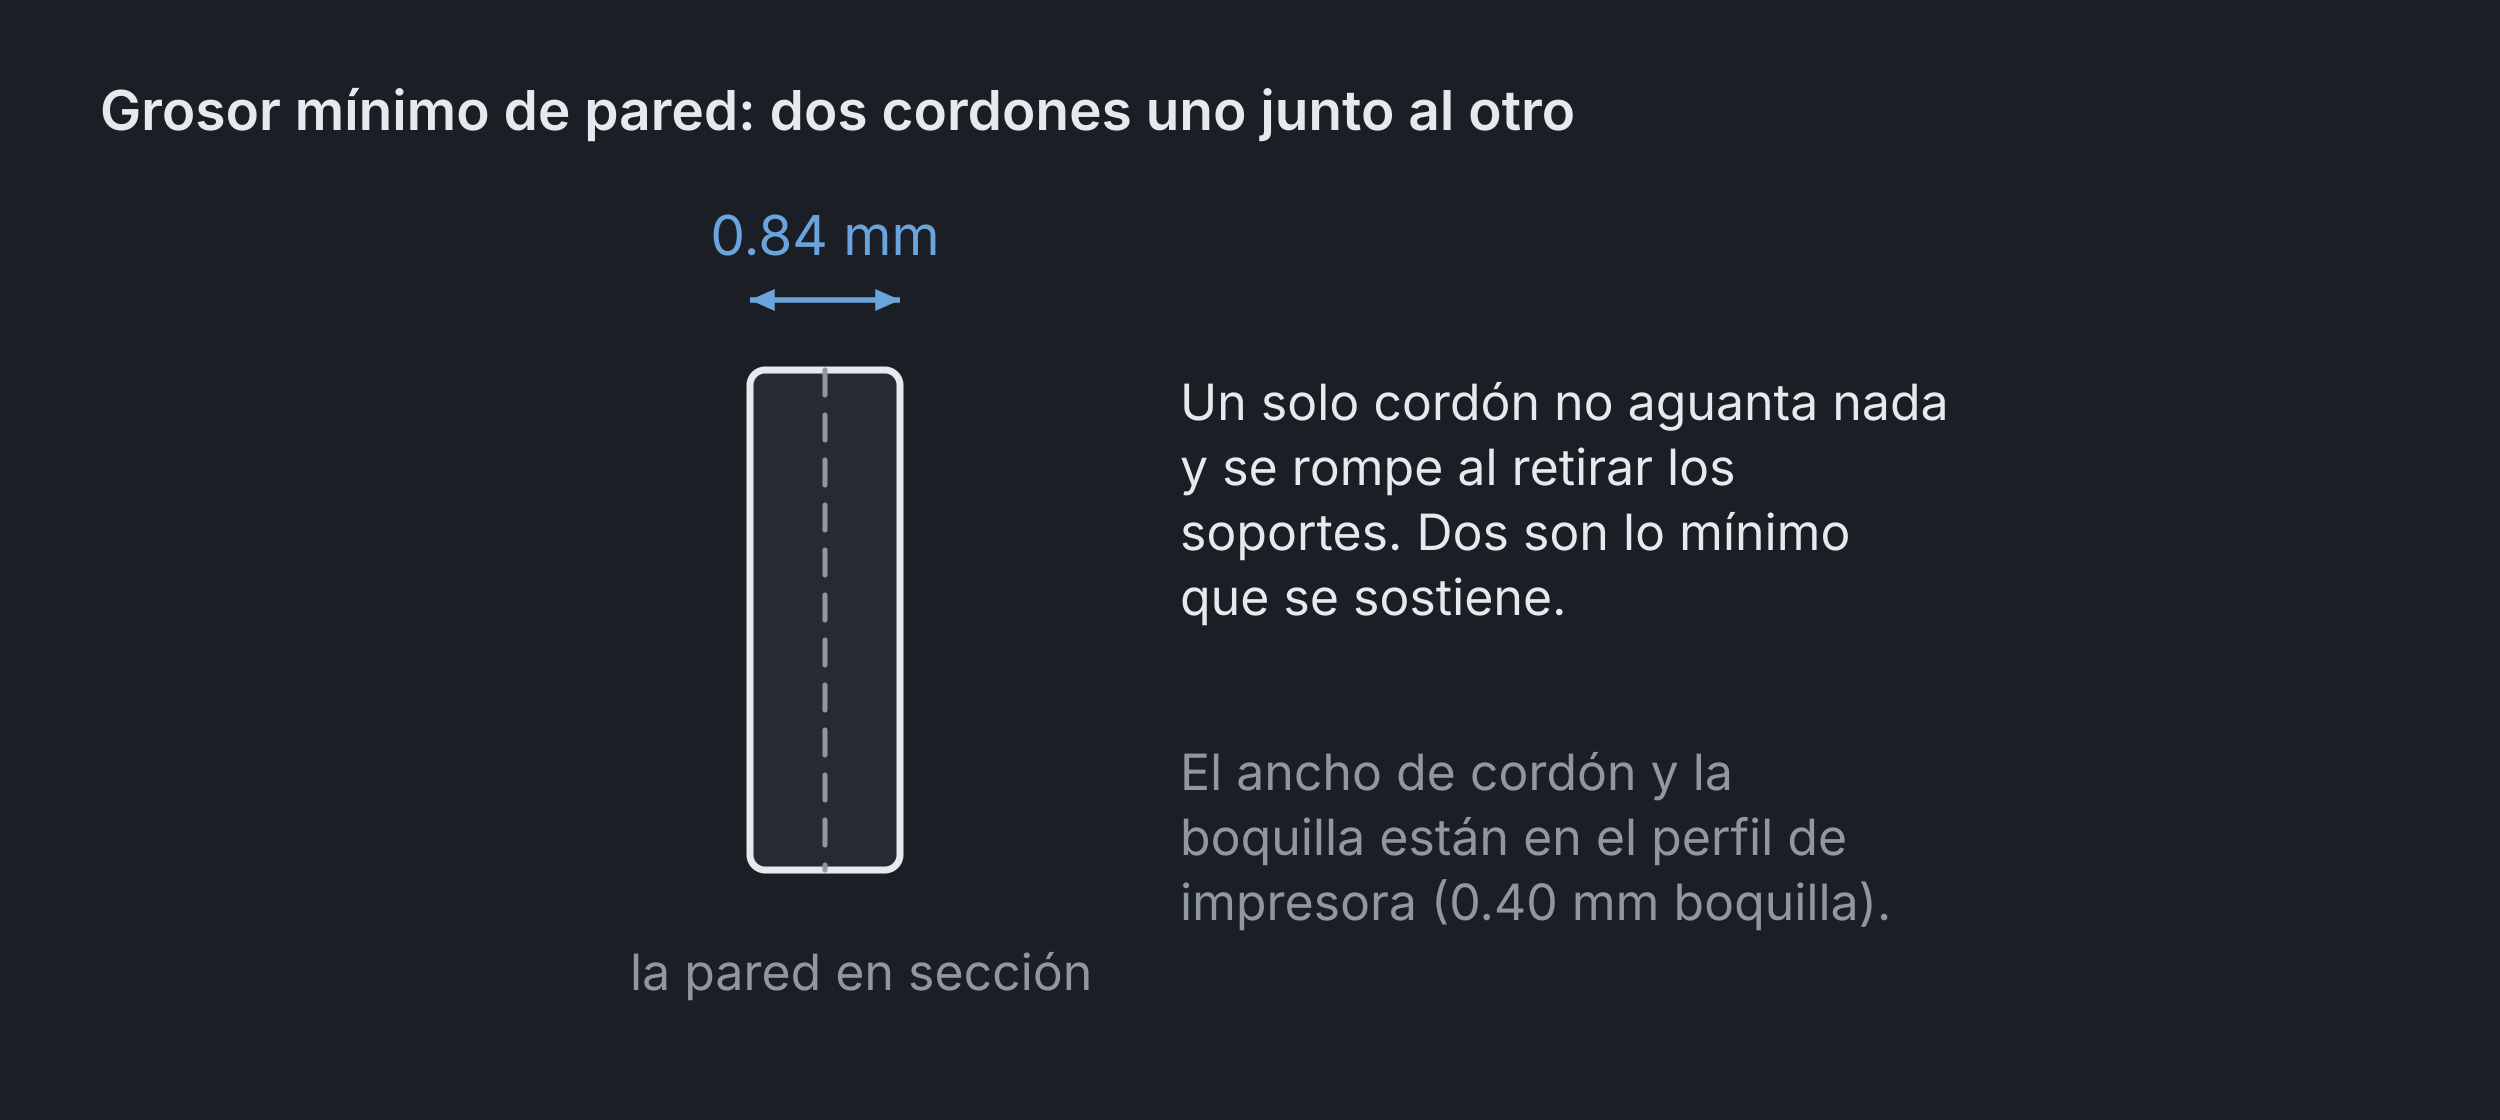
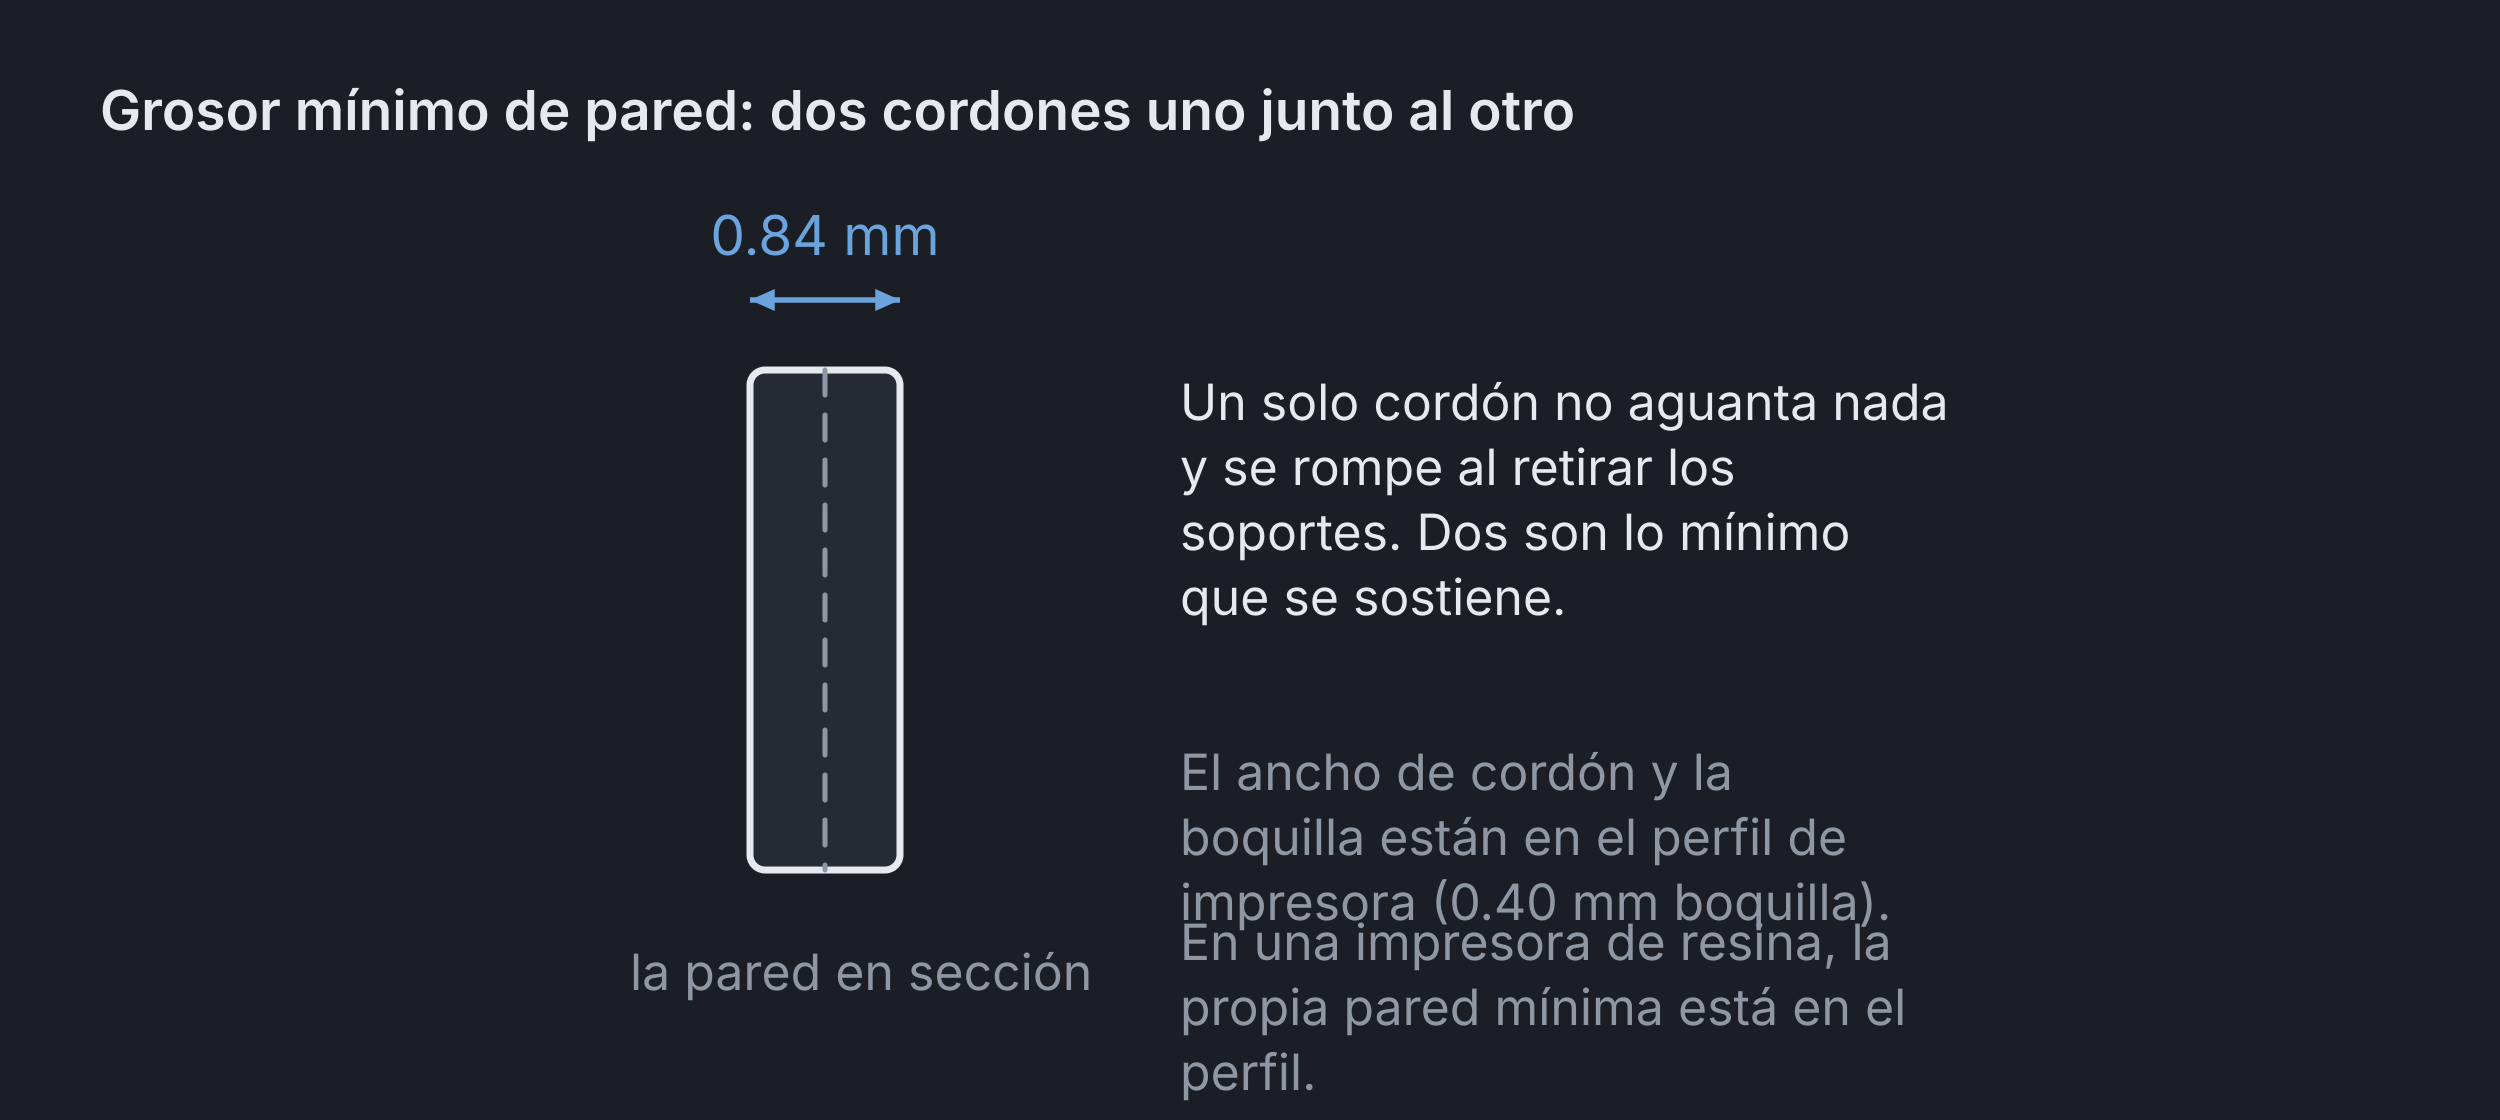
<svg xmlns="http://www.w3.org/2000/svg" viewBox="0 0 500 224" width="500" height="224">
  <defs>
    <marker id="arrow6ba3dd" viewBox="0 0 10 10" refX="9" refY="5" markerWidth="5" markerHeight="5" orient="auto-start-reverse">
      <path d="M 0 1 L 9 5 L 0 9 z" fill="#6ba3dd" />
    </marker>
  </defs>
  <rect x="0" y="0" width="500" height="224" fill="#1b1f25" />
  <text x="20" y="26" fill="#e6e9ee" font-size="11" font-family="system-ui, -apple-system, Segoe UI, sans-serif" text-anchor="start" font-weight="600">Grosor mínimo de pared: dos cordones uno junto al otro</text>
  <rect x="150" y="74" width="30" height="100" rx="3" fill="#262b33" stroke="#e6e9ee" stroke-width="1.4" />
  <line x1="165" y1="74" x2="165" y2="174" stroke="#8f97a2" stroke-width="1" stroke-dasharray="5 4" stroke-linecap="round" />
  <text x="126" y="198" fill="#8f97a2" font-size="10" font-family="system-ui, -apple-system, Segoe UI, sans-serif" text-anchor="start">la pared en sección</text>
  <line x1="150" y1="60" x2="180" y2="60" stroke="#6ba3dd" stroke-width="1.1" marker-start="url(#arrow6ba3dd)" marker-end="url(#arrow6ba3dd)" />
  <text x="165" y="51" fill="#6ba3dd" font-size="11" font-family="system-ui, -apple-system, Segoe UI, sans-serif" text-anchor="middle">0.84 mm</text>
  <text x="236" y="84" fill="#e6e9ee" font-size="10" font-family="system-ui, -apple-system, Segoe UI, sans-serif" text-anchor="start">Un solo cordón no aguanta nada</text>
  <text x="236" y="97" fill="#e6e9ee" font-size="10" font-family="system-ui, -apple-system, Segoe UI, sans-serif" text-anchor="start">y se rompe al retirar los</text>
  <text x="236" y="110" fill="#e6e9ee" font-size="10" font-family="system-ui, -apple-system, Segoe UI, sans-serif" text-anchor="start">soportes. Dos son lo mínimo</text>
  <text x="236" y="123" fill="#e6e9ee" font-size="10" font-family="system-ui, -apple-system, Segoe UI, sans-serif" text-anchor="start">que se sostiene.</text>
  <text x="236" y="158" fill="#8f97a2" font-size="10" font-family="system-ui, -apple-system, Segoe UI, sans-serif" text-anchor="start">El ancho de cordón y la</text>
  <text x="236" y="171" fill="#8f97a2" font-size="10" font-family="system-ui, -apple-system, Segoe UI, sans-serif" text-anchor="start">boquilla están en el perfil de</text>
  <text x="236" y="184" fill="#8f97a2" font-size="10" font-family="system-ui, -apple-system, Segoe UI, sans-serif" text-anchor="start">impresora (0.40 mm boquilla).</text>
+   <text x="236" y="192" fill="#8f97a2" font-size="10" font-family="system-ui, -apple-system, Segoe UI, sans-serif" text-anchor="start">En una impresora de resina, la</text>
+   <text x="236" y="205" fill="#8f97a2" font-size="10" font-family="system-ui, -apple-system, Segoe UI, sans-serif" text-anchor="start">propia pared mínima está en el</text>
+   <text x="236" y="218" fill="#8f97a2" font-size="10" font-family="system-ui, -apple-system, Segoe UI, sans-serif" text-anchor="start">perfil.</text>
</svg>
